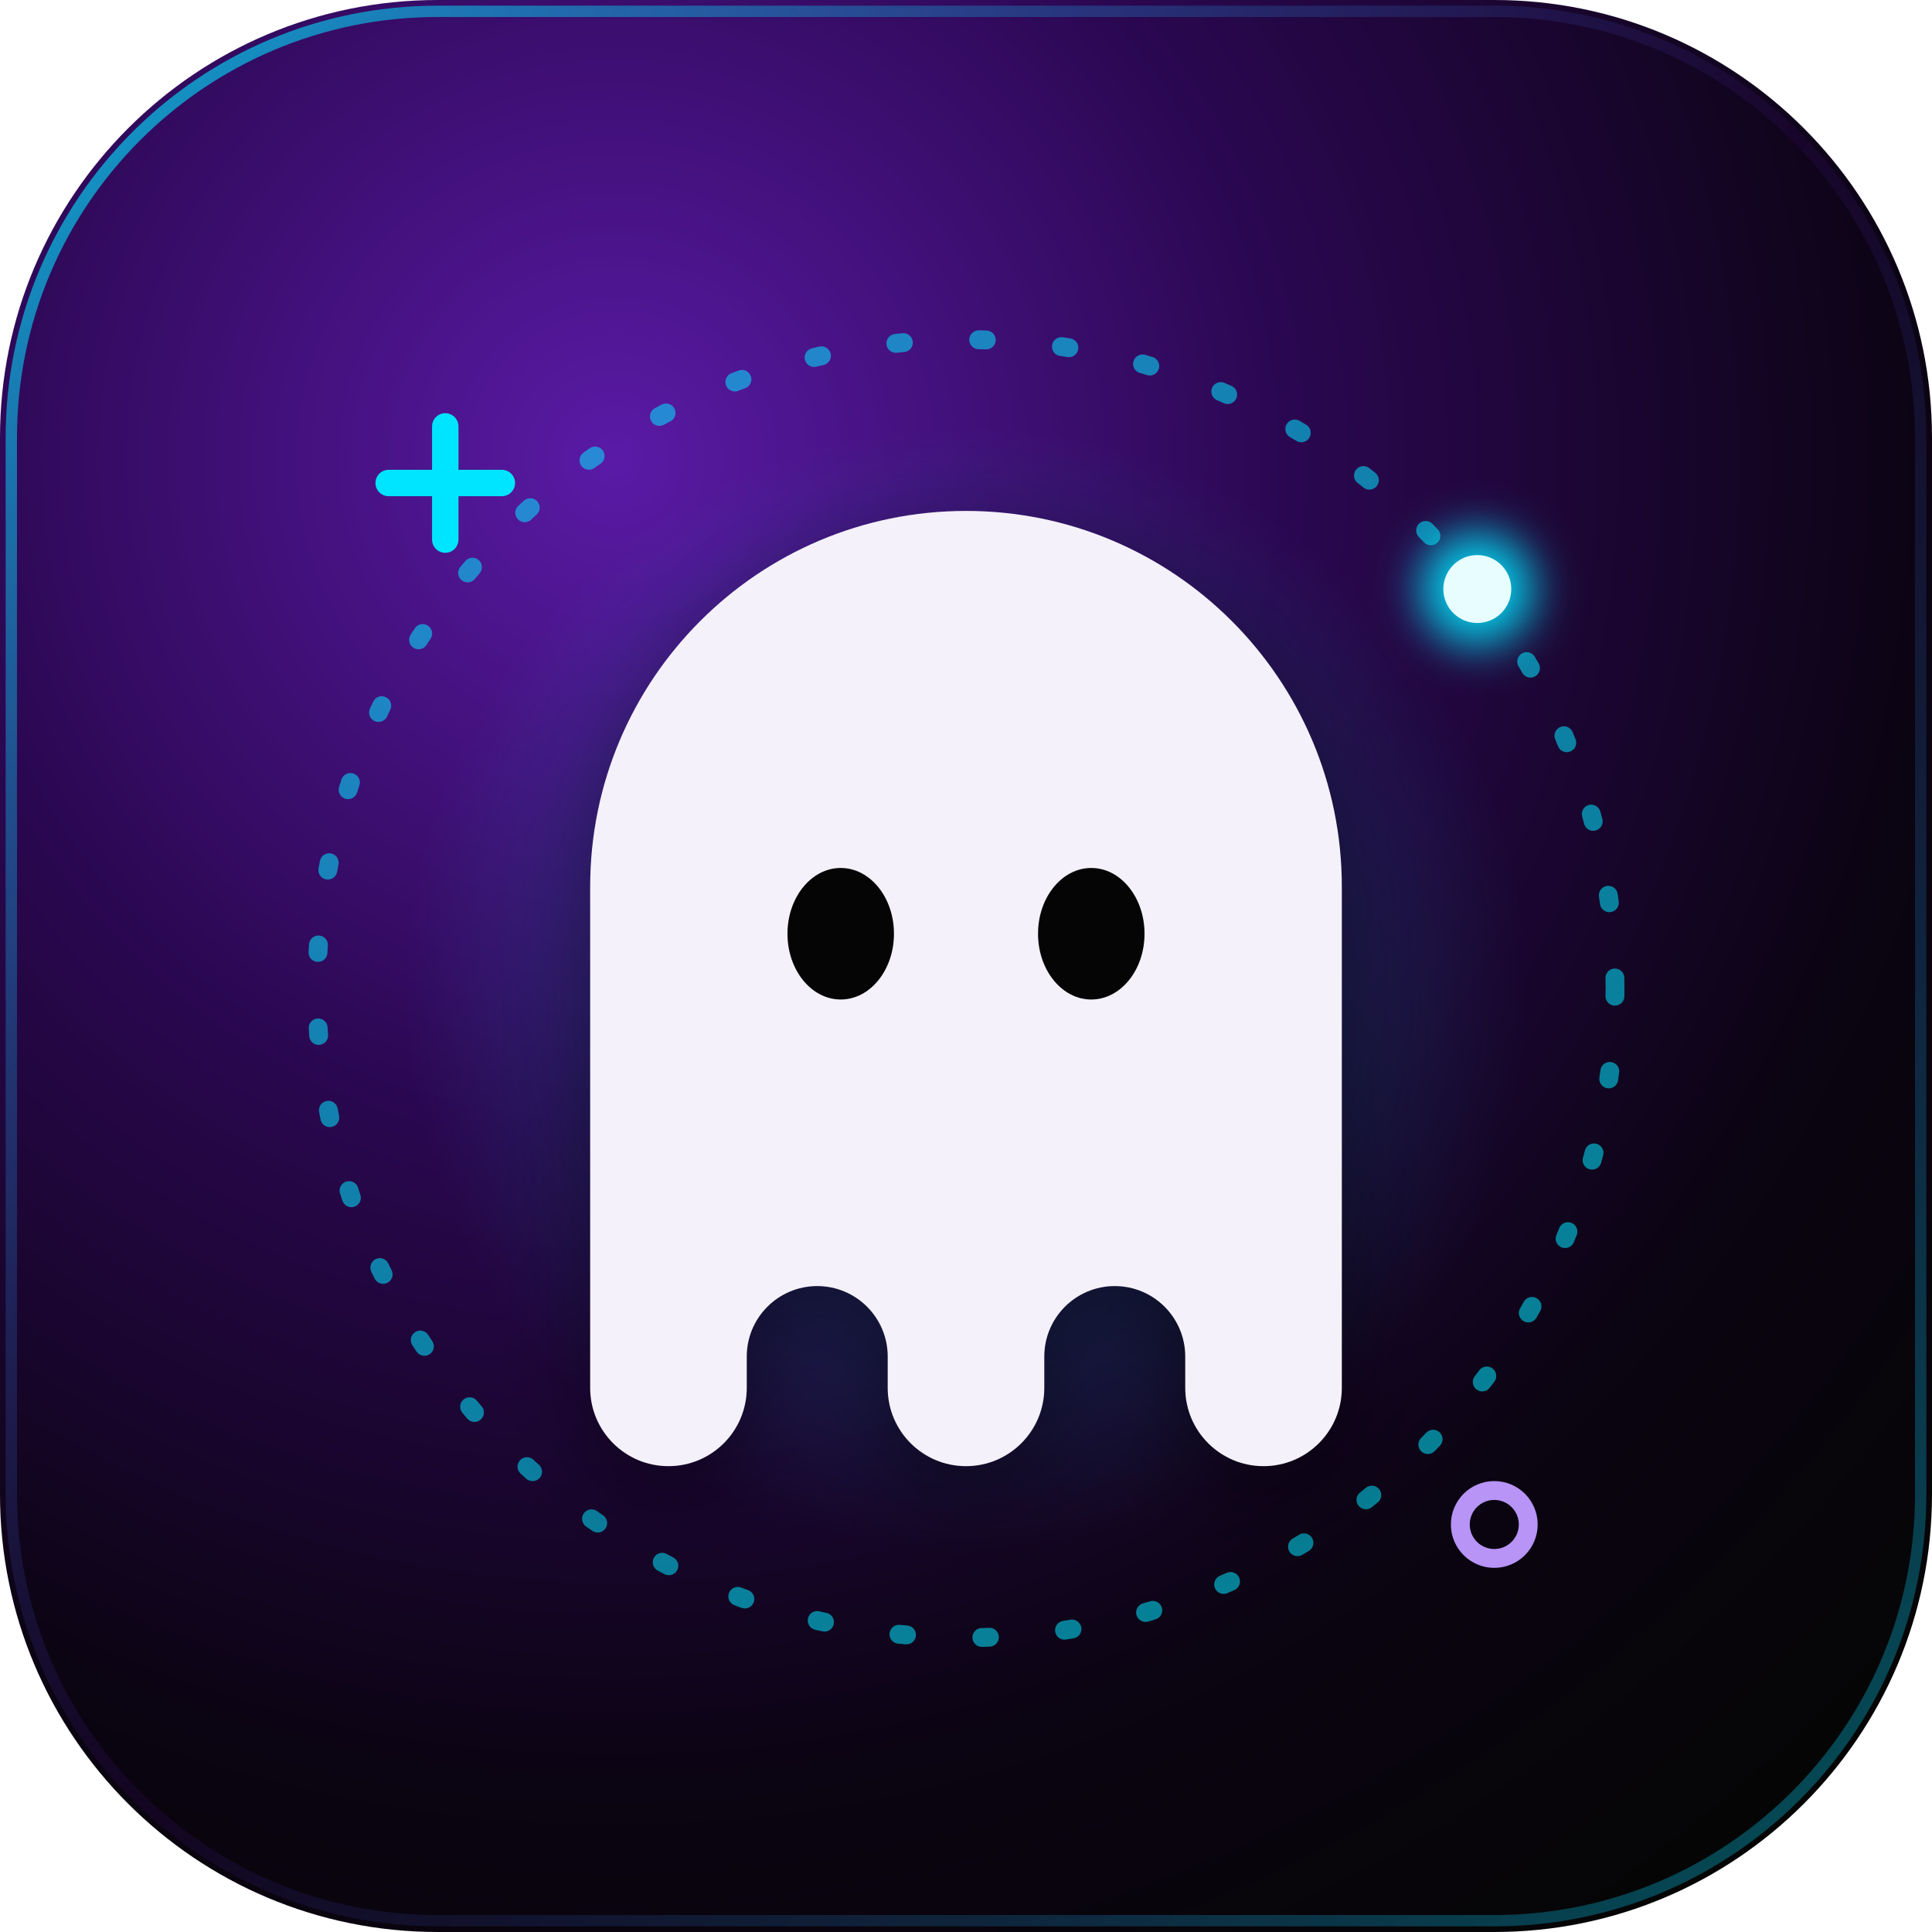
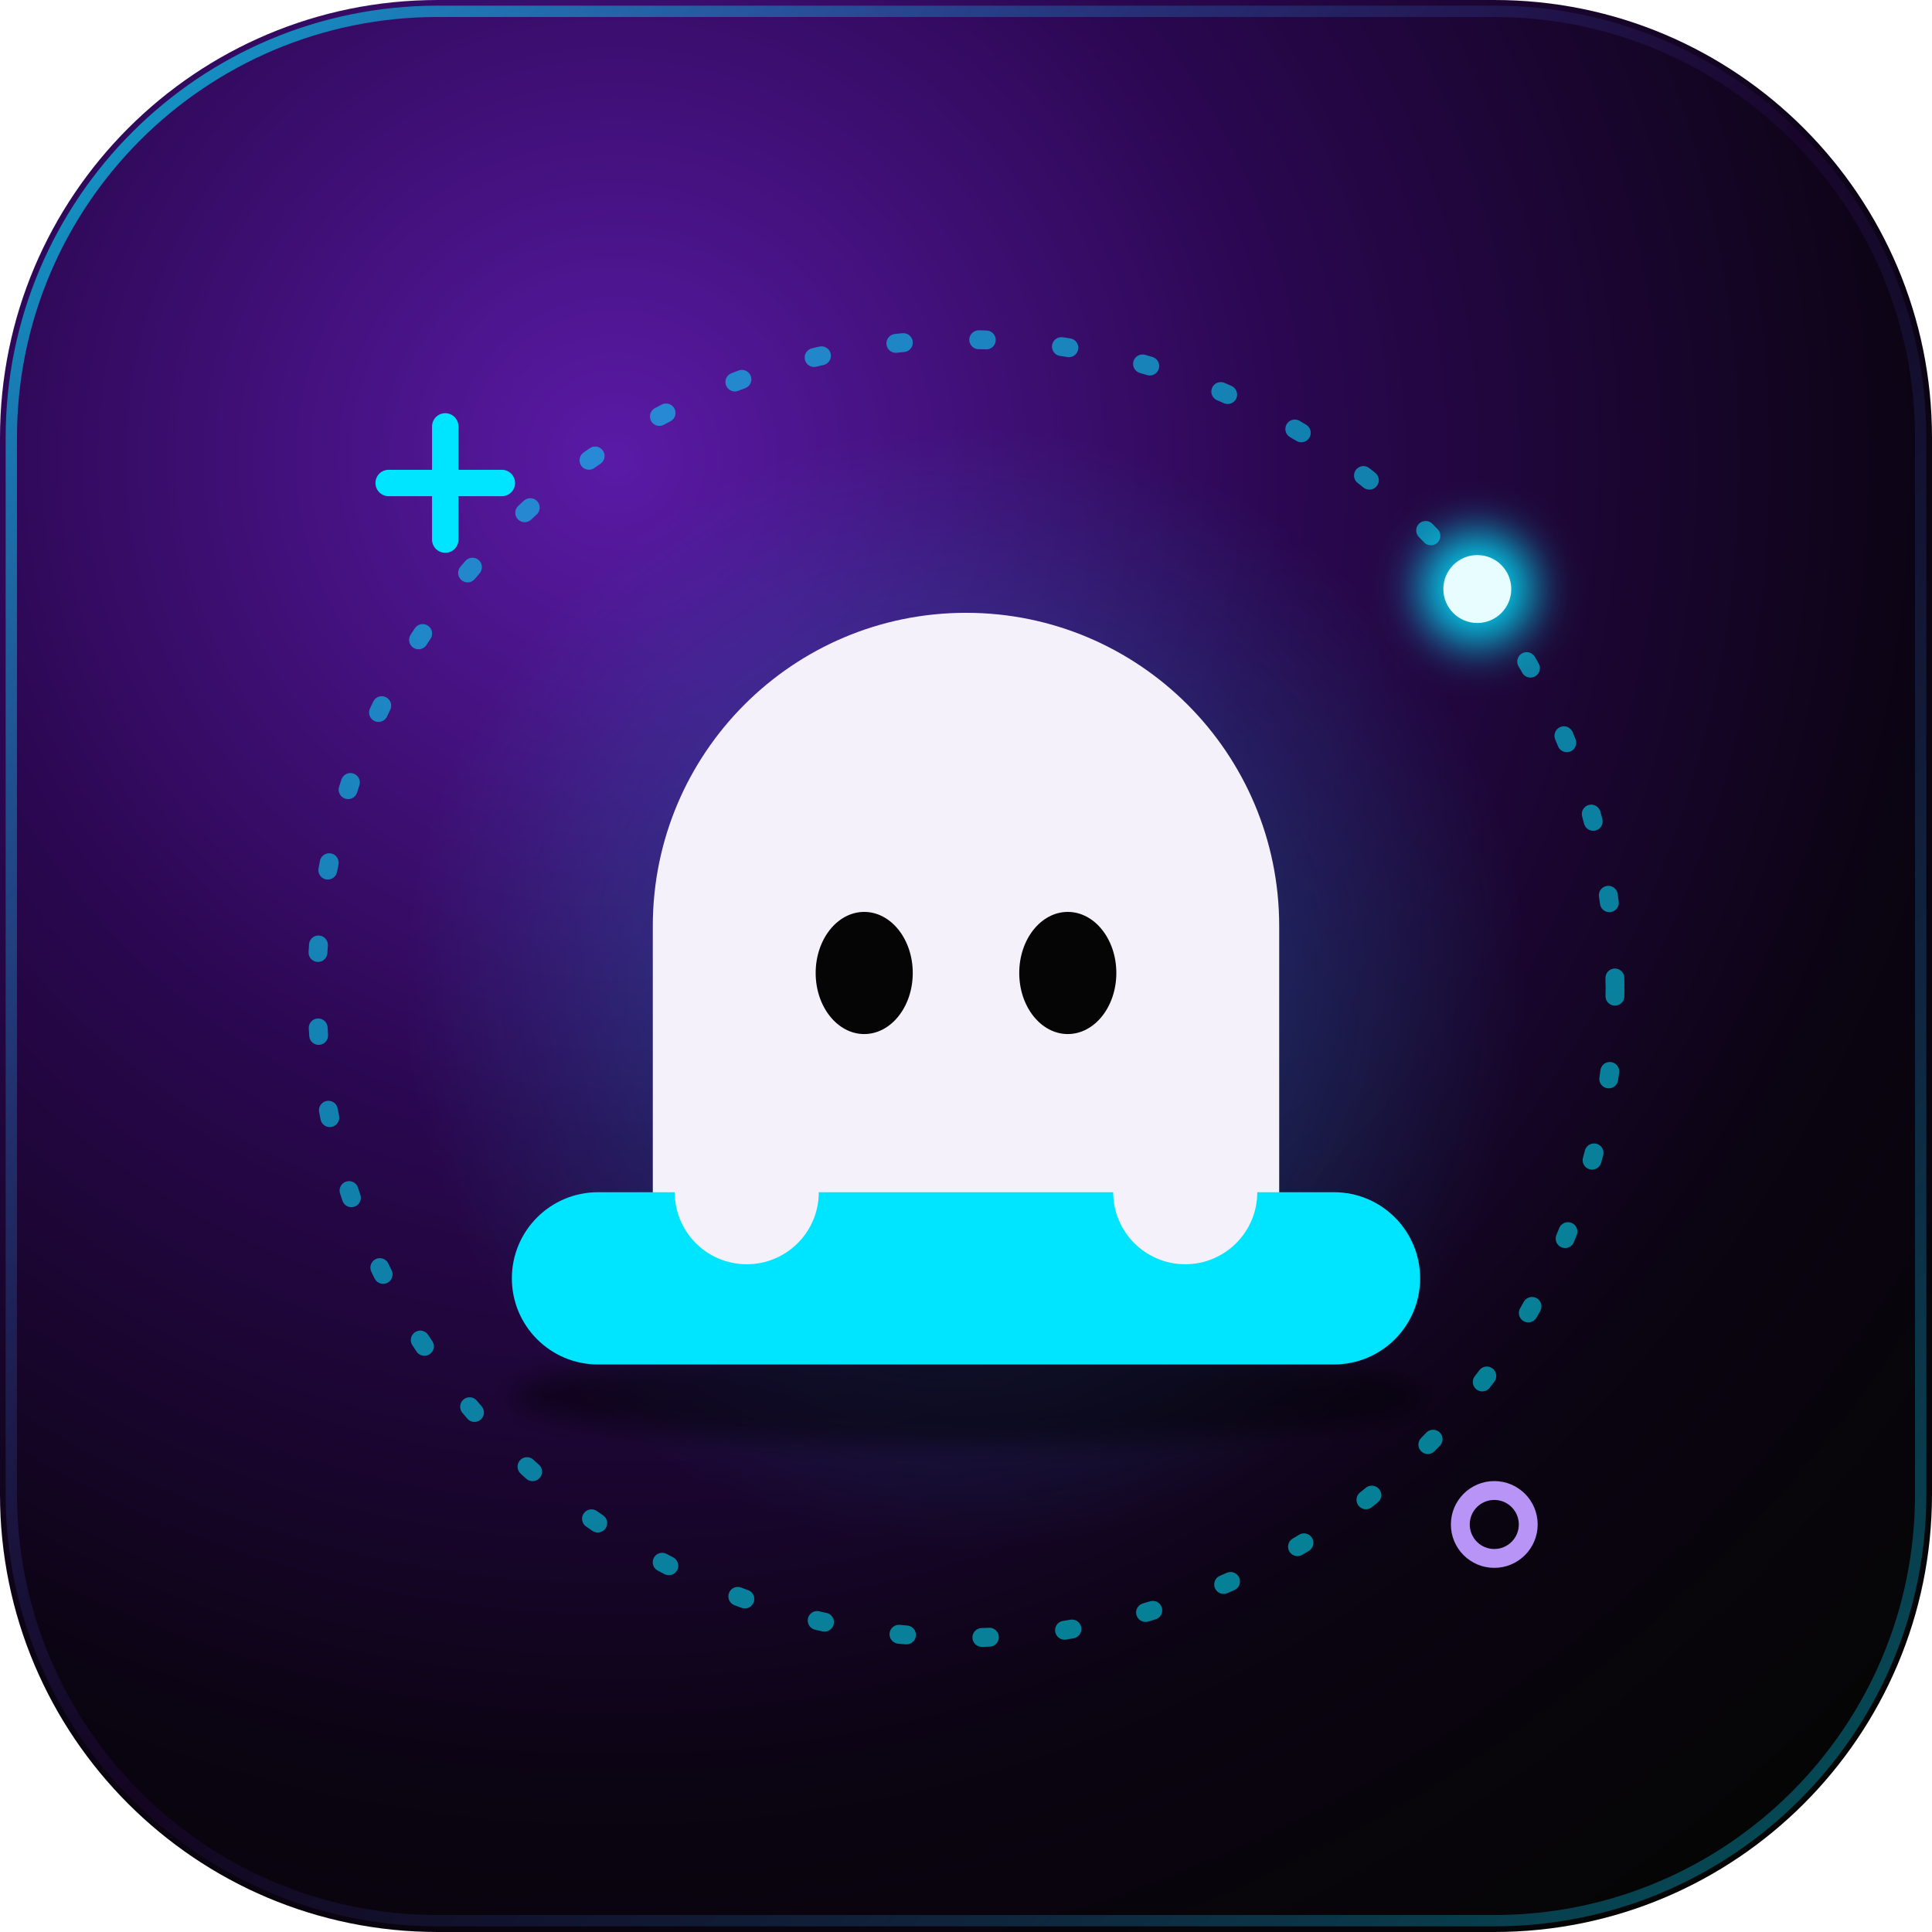
<svg xmlns="http://www.w3.org/2000/svg" viewBox="0 0 512 512" width="512" height="512">
  <defs>
    <radialGradient id="bg" cx="32%" cy="24%" r="92%">
      <stop offset="0" stop-color="#5A1AA6" />
      <stop offset=".38" stop-color="#2A0750" />
      <stop offset=".74" stop-color="#0B0412" />
      <stop offset="1" stop-color="#050505" />
    </radialGradient>
    <linearGradient id="rim" x1="0" y1="0" x2="1" y2="1">
      <stop offset="0" stop-color="#00E5FF" stop-opacity=".75" />
      <stop offset=".5" stop-color="#3B0A6B" stop-opacity=".2" />
      <stop offset="1" stop-color="#00E5FF" stop-opacity=".35" />
    </linearGradient>
    <radialGradient id="halo" cx="50%" cy="50%" r="50%">
      <stop offset="0" stop-color="#00E5FF" stop-opacity=".28" />
      <stop offset="1" stop-color="#00E5FF" stop-opacity="0" />
    </radialGradient>
    <filter id="soft" x="-30%" y="-30%" width="160%" height="160%">
      <feGaussianBlur stdDeviation="3" />
    </filter>
    <filter id="glow" x="-100%" y="-100%" width="300%" height="300%">
      <feGaussianBlur stdDeviation="6" />
    </filter>
  </defs>
  <rect width="512" height="512" rx="116" fill="url(#bg)" />
  <rect x="3" y="3" width="506" height="506" rx="113" fill="none" stroke="url(#rim)" stroke-width="3" />
  <circle cx="256" cy="262" r="150" fill="url(#halo)" />
  <circle cx="256" cy="262" r="172" fill="none" stroke="#00E5FF" stroke-opacity=".55" stroke-width="5" stroke-dasharray="2 20" stroke-linecap="round" />
-   <g transform="translate(123.2 116.7) scale(4.15)" opacity=".45" filter="url(#soft)">
-     <path d="M8 30A24 24 0 0 1 56 30V62A5 5 0 0 1 46 62V60A4.5 4.5 0 0 0 37 60V62A5 5 0 0 1 27 62V60A4.5 4.5 0 0 0 18 60V62A5 5 0 0 1 8 62Z" fill="#000" />
-   </g>
-   <g transform="translate(123.2 110.5) scale(4.15)">
-     <path d="M8 30A24 24 0 0 1 56 30V62A5 5 0 0 1 46 62V60A4.5 4.5 0 0 0 37 60V62A5 5 0 0 1 27 62V60A4.5 4.5 0 0 0 18 60V62A5 5 0 0 1 8 62Z" fill="#F4F1FA" />
-     <ellipse cx="24" cy="33" rx="3.4" ry="4.2" fill="#050505" />
-     <ellipse cx="40" cy="33" rx="3.4" ry="4.2" fill="#050505" />
+   <ellipse cx="256.0" cy="369.9" rx="120.35" ry="13.28" fill="#000" opacity=".45" filter="url(#soft)" />
+   <g transform="translate(123.2 104.3) scale(4.15)">
+     <clipPath id="ph">
+       <rect width="64" height="56" />
+     </clipPath>
+     <path d="M12 57V34A20 20 0 0 1 52 34V57Z" fill="#F4F1FA" clip-path="url(#ph)" />
+     <ellipse cx="25.5" cy="37" rx="3.1" ry="3.9" fill="#050505" />
+     <ellipse cx="38.5" cy="37" rx="3.1" ry="3.9" fill="#050505" />
+     <rect x="3" y="51" width="58" height="11" rx="5.5" fill="#00E5FF" />
+     <circle cx="18" cy="51" r="4.6" fill="#F4F1FA" />
+     <circle cx="46" cy="51" r="4.6" fill="#F4F1FA" />
  </g>
  <circle cx="391.5" cy="156.1" r="15" fill="#00E5FF" filter="url(#glow)" opacity=".9" />
  <circle cx="391.5" cy="156.1" r="9" fill="#E8FDFF" />
  <path d="M103 128H133M118 113V143" stroke="#00E5FF" stroke-width="7" stroke-linecap="round" />
  <circle cx="396" cy="404" r="9" fill="none" stroke="#B794F6" stroke-width="5" />
</svg>
